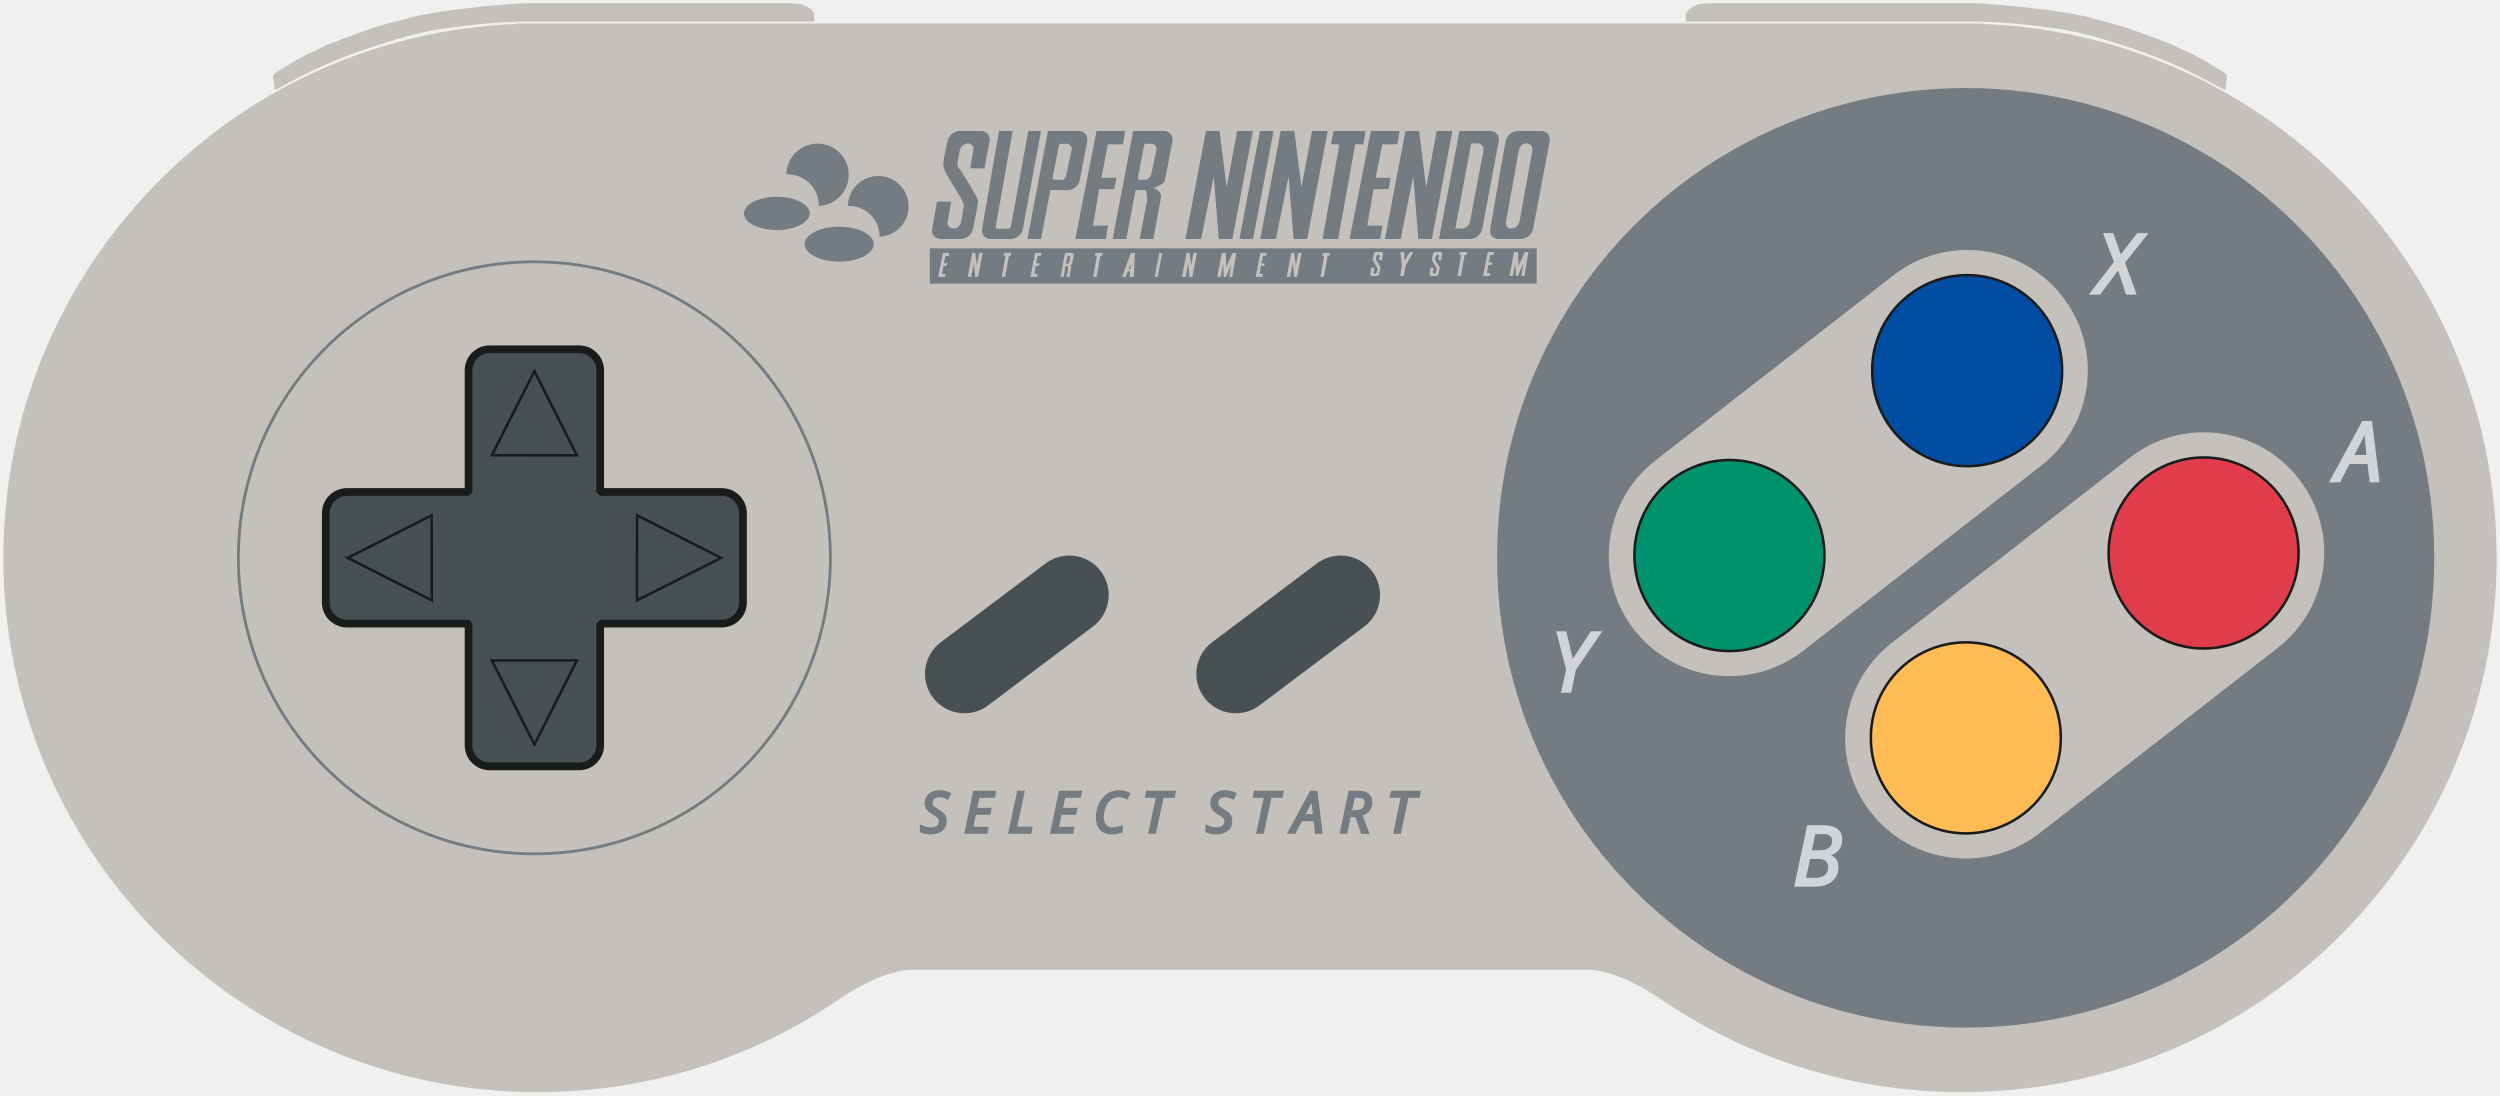
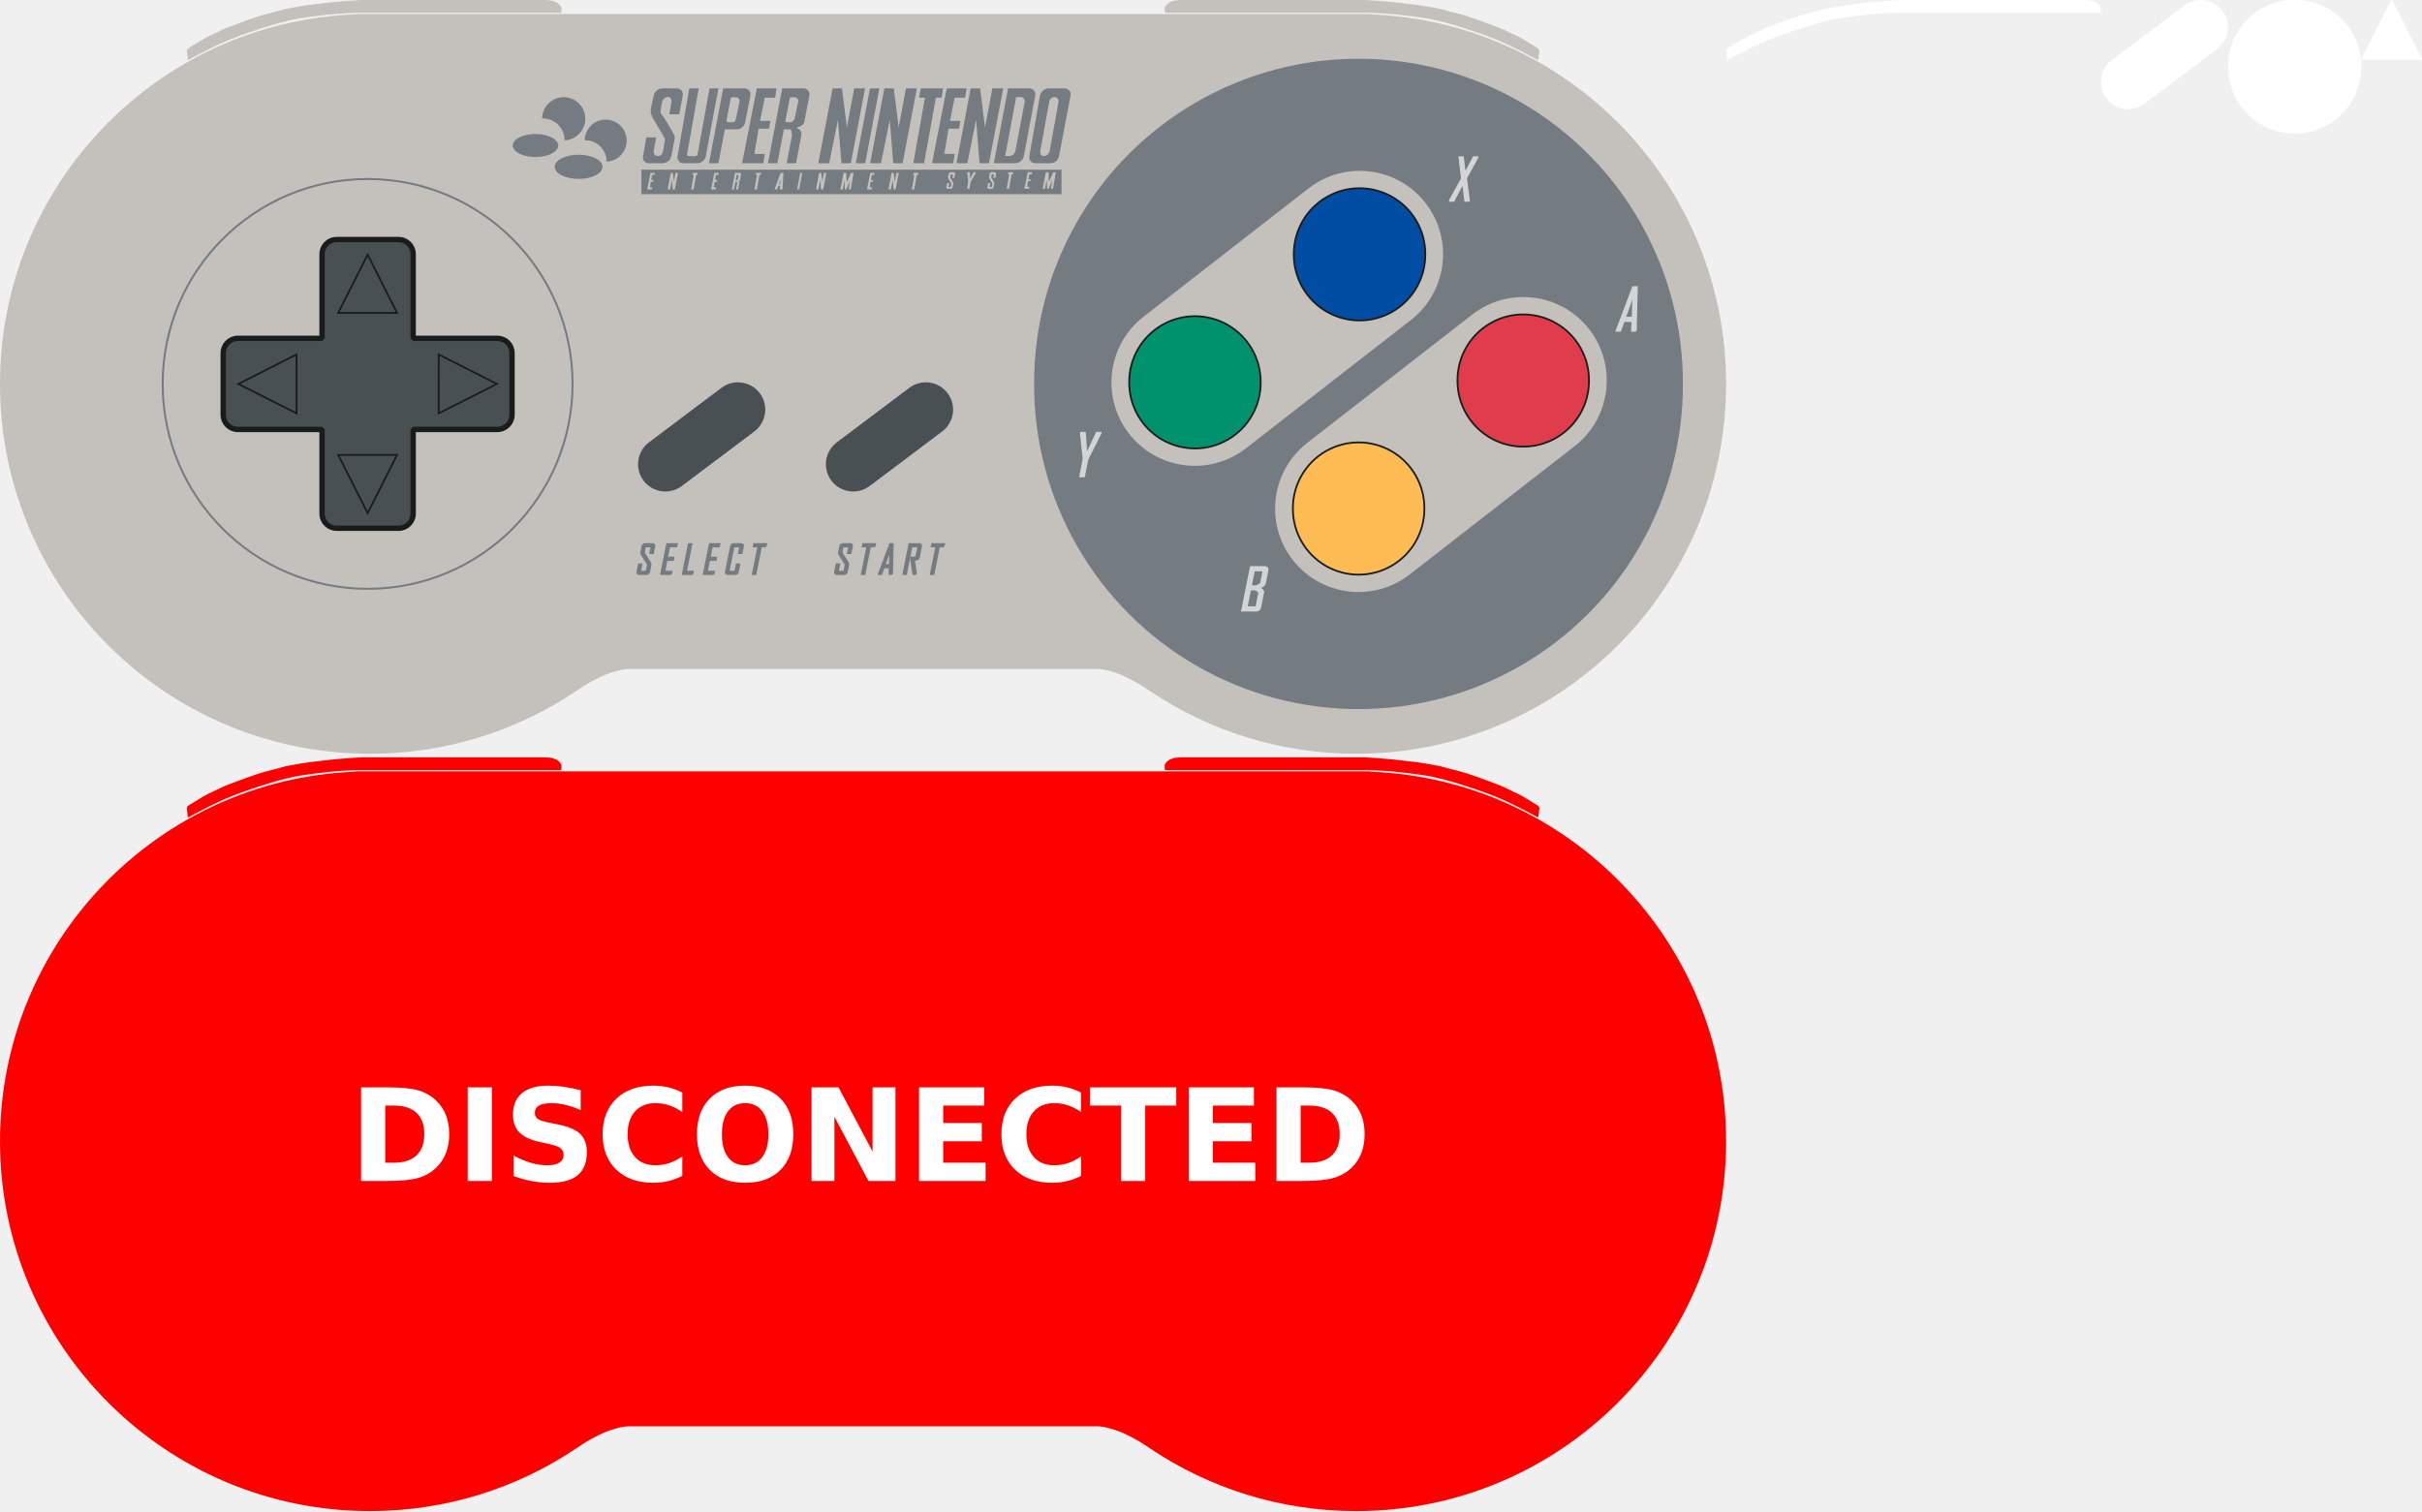
- <svg xmlns="http://www.w3.org/2000/svg" width="970" height="425" id="svg4871" version="1.1">
+ <svg xmlns="http://www.w3.org/2000/svg" width="1357.382" height="847.041" id="svg4871" version="1.1">
  <defs id="defs4873" />
-   <g id="layer1" transform="translate(0,-627.3622)">
+   <g id="layer1" transform="translate(-1.312528,-628.6019)">
    <path style="fill:#c4c1bc;fill-opacity:1;stroke:none" d="m 200.344,636.466 0,0.188 C 89.681,641.008 1.313,732.08 1.313,843.81 c 0,114.508 92.835,207.312 207.344,207.312 42.683,0 82.373,-12.889 115.344,-35 5.808,-3.895 7.644,-5.033 13.406,-7.875 5.579,-2.751 12.507,-4.656 16.406,-4.656 l 129.25,0 3.875,0 129.281,0 c 3.9,0 10.796,1.905 16.375,4.656 5.762,2.842 7.63,3.98 13.438,7.875 32.97,22.111 72.63,35 115.312,35 114.508,0 207.344,-92.804 207.344,-207.312 0,-111.73 -88.369,-202.801 -199.031,-207.156 l 0,-0.188 -8.312,0 -274.406,0 -3.875,0 -274.406,0 -8.312,0 z" id="path4944" />
    <path style="fill:#747b81;fill-opacity:1;stroke:none" id="path5603" d="m 1386.465,545.253 a 144.688,144.688 0 1 1 -289.375,0 144.688,144.688 0 1 1 289.375,0 z" transform="matrix(1.256535,0,0,1.256535,-797.6605,158.6713)" />
    <path style="fill:#c4c1bc;fill-opacity:1;stroke:none" d="m 654.109,635.774 40.32,0 33.934,0 36.731,0 c 0,0 2.673,-0.038 4.009,0 3.775,0.108 7.547,0.343 11.311,0.649 3.465,0.282 6.797,0.624 10.372,1.091 3.63,0.519 6.621,0.792 9.903,1.364 2.632,0.459 5.245,1.03 7.841,1.659 2.666,0.646 5.324,1.409 7.936,2.171 2.152,0.628 4.25,1.289 6.361,1.978 3.687,1.202 7.936,2.66 11.009,3.758 1.704,0.634 3.04,1.143 4.948,1.921 1.908,0.778 4.379,1.808 6.489,2.776 2.185,1.001 4.39,2.044 6.511,3.108 1.998,1.003 4.024,2.045 5.966,3.089 0.938,0.504 1.807,0.961 2.718,1.442 0.643,0.34 1.285,0.698 1.928,1.046 0.335,0.182 1.005,0.544 1.005,0.544 l 0.659,-5.455 c -0.266,-0.814 -1.01,-1.405 -1.661,-1.732 -1.128,-0.705 -2.155,-1.318 -3.234,-1.976 -1.444,-0.88 -2.867,-1.797 -4.334,-2.637 -1.007,-0.576 -2.028,-1.128 -3.065,-1.648 -1.23,-0.617 -2.498,-1.156 -3.741,-1.747 -1.014,-0.482 -1.97,-0.972 -3.032,-1.467 -1.063,-0.495 -0.82,-0.464 -3.345,-1.5 -2.526,-1.036 -8.437,-3.129 -11.912,-4.441 -2.672,-0.945 -4.095,-1.388 -5.903,-2.019 -3.301,-1.059 -6.151,-1.697 -10.35,-2.802 -2.541,-0.668 -3.778,-1.186 -6.642,-1.681 -2.536,-0.438 -4.498,-0.887 -6.437,-1.164 l -2.413,-0.368 c 0,0 -1.773,-0.272 -3.098,-0.445 -1.325,-0.173 -3.509,-0.442 -4.854,-0.574 -1.516,-0.145 -2.58,-0.298 -5.994,-0.708 -3.413,-0.41 -7.891,-0.706 -11.783,-1.03 -1.974,-0.166 -6.243,-0.374 -6.243,-0.374 l -12.393,0 -16.497,0 -15.426,0 -15.03,0 -15.673,0 -14.832,0 -10.564,0 -2.719,0 -3.477,0.313 -2.604,0.956 -1.747,1.335 -1.005,1.541 z" id="path5631" />
    <path style="fill:#c4c1bc;fill-opacity:1;stroke:none" d="m 315.906,635.774 -40.32,0 -33.934,0 -36.731,0 c 0,0 -2.673,-0.038 -4.009,0 -3.775,0.108 -7.547,0.343 -11.311,0.649 -3.465,0.282 -6.797,0.624 -10.372,1.091 -3.63,0.519 -6.621,0.792 -9.903,1.364 -2.632,0.459 -5.245,1.03 -7.841,1.659 -2.666,0.646 -5.324,1.409 -7.936,2.171 -2.152,0.628 -4.25,1.289 -6.361,1.978 -3.687,1.202 -7.936,2.66 -11.009,3.758 -1.704,0.634 -3.04,1.143 -4.948,1.921 -1.908,0.778 -4.379,1.808 -6.489,2.776 -2.185,1.001 -4.39,2.044 -6.511,3.108 -1.998,1.003 -4.024,2.045 -5.966,3.089 -0.938,0.504 -1.807,0.961 -2.718,1.442 -0.643,0.34 -1.285,0.698 -1.928,1.046 -0.335,0.182 -1.005,0.544 -1.005,0.544 l -0.659,-5.455 c 0.266,-0.814 1.01,-1.405 1.661,-1.732 1.128,-0.705 2.155,-1.318 3.234,-1.976 1.444,-0.88 2.867,-1.797 4.334,-2.637 1.007,-0.576 2.028,-1.128 3.065,-1.648 1.23,-0.617 2.498,-1.156 3.741,-1.747 1.014,-0.482 1.97,-0.972 3.032,-1.467 1.063,-0.495 0.82,-0.464 3.345,-1.5 2.526,-1.036 8.437,-3.129 11.912,-4.441 2.672,-0.945 4.095,-1.388 5.903,-2.019 3.301,-1.059 6.151,-1.697 10.35,-2.802 2.541,-0.668 3.778,-1.186 6.642,-1.681 2.536,-0.438 4.498,-0.887 6.437,-1.164 l 2.413,-0.368 c 0,0 1.773,-0.272 3.098,-0.445 1.325,-0.173 3.509,-0.442 4.854,-0.574 1.516,-0.145 2.58,-0.298 5.994,-0.708 3.413,-0.41 7.891,-0.706 11.783,-1.03 1.974,-0.166 6.243,-0.374 6.243,-0.374 l 12.393,0 16.497,0 15.426,0 15.03,0 15.673,0 14.832,0 10.564,0 2.719,0 3.477,0.313 2.604,0.956 1.747,1.335 1.005,1.541 z" id="path5631-7" />
    <path style="fill:none;stroke:#747b81;stroke-opacity:1" id="path5695" d="m 681.672,464.705 a 102.922,102.922 0 1 1 -205.844,0 102.922,102.922 0 1 1 205.844,0 z" transform="matrix(1.115942,0,0,1.115942,-438.5131,325.2166)" />
    <path style="fill:#485053;fill-opacity:1;stroke:#1a1c1b;stroke-width:3;stroke-linecap:butt;stroke-linejoin:bevel;stroke-miterlimit:4;stroke-opacity:1;stroke-dasharray:none" d="m 190.026,762.879 c -4.56,0 -8.219,3.659 -8.219,8.219 l 0,47.156 -47.156,0 c -4.56,0 -8.25,3.69 -8.25,8.25 l 0,34.594 c 0,4.56 3.69,8.219 8.25,8.219 l 47.156,0 0,47.156 c 0,4.56 3.659,8.25 8.219,8.25 l 34.625,0 c 4.56,0 8.219,-3.69 8.219,-8.25 l 0,-47.156 47.156,0 c 4.56,0 8.25,-3.659 8.25,-8.219 l 0,-34.594 c 0,-4.56 -3.69,-8.25 -8.25,-8.25 l -47.156,0 0,-47.156 c 0,-4.56 -3.659,-8.219 -8.219,-8.219 l -34.625,0 z" id="rect4752-7" />
    <path style="fill:#485053;fill-opacity:1;stroke:#1a1c1b;stroke-opacity:1" d="m 247.15,860.296 0.031,-32.992 32.595,16.52 z" id="path6000" />
    <path style="fill:#485053;fill-opacity:1;stroke:#1a1c1b;stroke-opacity:1" d="m 167.528,860.296 -0.031,-32.992 -32.595,16.52 z" id="path6000-8" />
    <path style="fill:#485053;fill-opacity:1;stroke:#1a1c1b;stroke-opacity:1" d="m 223.834,804.005 -32.992,-0.031 16.52,-32.595 z" id="path6000-5" />
    <path style="fill:#485053;fill-opacity:1;stroke:#1a1c1b;stroke-opacity:1" d="m 223.834,883.596 -32.992,0.031 16.52,32.595 z" id="path6000-5-9" />
    <rect style="fill:#c4c1bc;fill-opacity:1;stroke:none" id="rect6093-8" width="210.528" height="93.469" x="-34.786" y="1030.592" ry="46.734" transform="matrix(0.7892855,-0.6140265,0.6140265,0.7892855,0,0)" />
    <path style="fill:#014da3;fill-opacity:1;stroke:#1a1c1b;stroke-width:0.785;stroke-miterlimit:4;stroke-opacity:1;stroke-dasharray:none" id="path6149" d="m 1245.618,468.91 a 28.929,28.929 0 1 1 -57.857,0 28.929,28.929 0 1 1 57.857,0 z" transform="matrix(1.273723,0,0,1.273723,-786.4633,173.9122)" />
    <path style="fill:#00926d;fill-opacity:1;stroke:#1a1c1b;stroke-width:0.785;stroke-miterlimit:4;stroke-opacity:1;stroke-dasharray:none" id="path6149-3" d="m 1245.618,468.91 a 28.929,28.929 0 1 1 -57.857,0 28.929,28.929 0 1 1 57.857,0 z" transform="matrix(1.273723,0,0,1.273723,-878.7162,245.6494)" />
    <rect style="fill:#c4c1bc;fill-opacity:1;stroke:none" id="rect6093-8-7" width="210.528" height="93.469" x="-5.82" y="1142.755" ry="46.734" transform="matrix(0.7892855,-0.6140265,0.6140265,0.7892855,0,0)" />
    <path style="fill:#e03c4b;fill-opacity:1;stroke:#1a1c1b;stroke-width:0.785;stroke-miterlimit:4;stroke-opacity:1;stroke-dasharray:none" id="path6149-1" d="m 1245.618,468.91 a 28.929,28.929 0 1 1 -57.857,0 28.929,28.929 0 1 1 57.857,0 z" transform="matrix(1.273723,0,0,1.273723,-694.7299,244.655)" />
    <path style="fill:#ffbc54;fill-opacity:1;stroke:#1a1c1b;stroke-width:0.785;stroke-miterlimit:4;stroke-opacity:1;stroke-dasharray:none" id="path6149-3-8" d="m 1245.618,468.91 a 28.929,28.929 0 1 1 -57.857,0 28.929,28.929 0 1 1 57.857,0 z" transform="matrix(1.273723,0,0,1.273723,-786.9829,316.3922)" />
    <rect style="fill:#485053;fill-opacity:1;stroke:none" id="rect6211-4" width="81.507" height="30.618" x="-166.437" y="983.213" ry="15.309" transform="matrix(0.7991372,-0.6011486,0.6011486,0.7991372,0,0)" />
    <rect style="fill:#485053;fill-opacity:1;stroke:none" id="rect6211-4-4" width="81.507" height="30.618" x="-250.57" y="919.924" ry="15.309" transform="matrix(0.7991372,-0.6011486,0.6011486,0.7991372,0,0)" />
-     <text xml:space="preserve" style="font-size:22px;font-style:italic;font-variant:normal;font-weight:normal;font-stretch:normal;text-align:start;line-height:125%;letter-spacing:0px;word-spacing:0px;writing-mode:lr-tb;text-anchor:start;fill:#747b81;fill-opacity:1;stroke:#747b81;stroke-opacity:1;font-family:Agency FB;-inkscape-font-specification:Agency FB Italic" x="356.987" y="950.383" id="text3017-7">
-       <tspan id="tspan3810" x="356.987" y="950.383">S E L E C T</tspan>
-     </text>
-     <text xml:space="preserve" style="font-size:22px;font-style:italic;font-variant:normal;font-weight:normal;font-stretch:normal;text-align:start;line-height:125%;letter-spacing:0px;word-spacing:0px;writing-mode:lr-tb;text-anchor:start;fill:#747b81;fill-opacity:1;stroke:#747b81;stroke-opacity:1;font-family:Agency FB;-inkscape-font-specification:Agency FB Italic" x="467.789" y="950.383" id="text3017-7-2">
-       <tspan id="tspan3833" x="467.789" y="950.383">S T A R T</tspan>
-     </text>
+     <g style="font-size:22px;font-style:italic;font-variant:normal;font-weight:normal;font-stretch:normal;text-align:start;line-height:125%;letter-spacing:0px;word-spacing:0px;writing-mode:lr-tb;text-anchor:start;fill:#747b81;fill-opacity:1;stroke:#747b81;stroke-opacity:1;font-family:Agency FB;-inkscape-font-specification:Agency FB Italic" id="text3017-7">
+       <path d="m 365.119,949.19 c -0.072,0.351 -0.24,0.637 -0.505,0.859 -0.258,0.222 -0.562,0.333 -0.913,0.333 l -4.232,0 c -0.351,0 -0.619,-0.111 -0.806,-0.333 -0.179,-0.222 -0.233,-0.508 -0.161,-0.859 l 0.859,-4.265 1.493,0 -0.827,4.136 3.631,0 0.795,-4.007 -3.513,-5.607 c -0.251,-0.387 -0.329,-0.813 -0.236,-1.278 l 0.688,-3.405 c 0.072,-0.351 0.24,-0.637 0.505,-0.859 0.272,-0.222 0.584,-0.333 0.935,-0.333 l 4.232,0 c 0.351,10e-6 0.612,0.111 0.784,0.333 0.179,0.222 0.233,0.508 0.161,0.859 l -0.784,3.91 -1.493,0 0.752,-3.781 -3.631,0 -0.709,3.545 3.545,5.607 c 0.236,0.372 0.308,0.791 0.215,1.257 l -0.784,3.889" id="path3143" />
+       <path d="m 377.343,950.383 -5.521,0 3.362,-16.812 5.457,0 -0.269,1.321 -3.964,0 -1.246,6.273 3.609,0 -0.269,1.343 -3.609,0 -1.311,6.553 4.028,0 -0.269,1.321" id="path3145" />
+       <path d="m 389.353,950.383 -5.371,0 3.362,-16.812 1.493,0 -3.094,15.49 3.878,0 -0.269,1.321" id="path3147" />
+       <path d="m 401.234,950.383 -5.521,0 3.362,-16.812 5.457,0 -0.269,1.321 -3.964,0 -1.246,6.273 3.609,0 -0.269,1.343 -3.609,0 -1.311,6.553 4.028,0 -0.269,1.321" id="path3149" />
+       <path d="m 414.844,949.19 c -0.072,0.351 -0.243,0.637 -0.516,0.859 -0.272,0.222 -0.584,0.333 -0.935,0.333 l -4.329,0 c -0.351,0 -0.616,-0.111 -0.795,-0.333 -0.179,-0.222 -0.233,-0.508 -0.161,-0.859 l 2.89,-14.427 c 0.072,-0.351 0.24,-0.637 0.505,-0.859 0.265,-0.222 0.573,-0.333 0.924,-0.333 l 4.329,0 c 0.351,10e-6 0.619,0.111 0.806,0.333 0.186,0.222 0.243,0.508 0.172,0.859 l -0.784,3.91 -1.504,0 0.752,-3.781 -3.738,0 -2.825,14.169 3.738,0 0.827,-4.136 1.504,0 -0.859,4.265" id="path3151" />
+       <path d="m 430.421,934.893 -2.6,0 -3.094,15.49 -1.493,0 3.094,-15.49 -2.621,0 0.269,-1.321 6.714,0 -0.269,1.321" id="path3153" />
+     </g>
+     <g style="font-size:22px;font-style:italic;font-variant:normal;font-weight:normal;font-stretch:normal;text-align:start;line-height:125%;letter-spacing:0px;word-spacing:0px;writing-mode:lr-tb;text-anchor:start;fill:#747b81;fill-opacity:1;stroke:#747b81;stroke-opacity:1;font-family:Agency FB;-inkscape-font-specification:Agency FB Italic" id="text3017-7-2">
+       <path d="m 475.921,949.19 c -0.072,0.351 -0.24,0.637 -0.505,0.859 -0.258,0.222 -0.562,0.333 -0.913,0.333 l -4.232,0 c -0.351,0 -0.619,-0.111 -0.806,-0.333 -0.179,-0.222 -0.233,-0.508 -0.161,-0.859 l 0.859,-4.265 1.493,0 -0.827,4.136 3.631,0 0.795,-4.007 -3.513,-5.607 c -0.251,-0.387 -0.329,-0.813 -0.236,-1.278 l 0.688,-3.405 c 0.072,-0.351 0.24,-0.637 0.505,-0.859 0.272,-0.222 0.584,-0.333 0.935,-0.333 l 4.232,0 c 0.351,10e-6 0.612,0.111 0.784,0.333 0.179,0.222 0.233,0.508 0.161,0.859 l -0.784,3.91 -1.493,0 0.752,-3.781 -3.631,0 -0.709,3.545 3.545,5.607 c 0.236,0.372 0.308,0.791 0.215,1.257 l -0.784,3.889" id="path3132" />
+       <path d="m 491.508,934.893 -2.6,0 -3.094,15.49 -1.493,0 3.094,-15.49 -2.621,0 0.269,-1.321 6.714,0 -0.269,1.321" id="path3134" />
+       <path d="m 501.261,950.383 -1.482,0 0.161,-3.738 -3.341,0 -1.343,3.738 -1.439,0 0.011,-0.043 6.359,-16.812 1.472,0 -0.397,16.854 m -1.257,-5.06 0.354,-9.109 -3.309,9.109 2.954,0" id="path3136" />
+       <path d="m 514.743,950.383 -1.568,0 -1.321,-9.002 0.258,-0.301 2.664,0 1.235,-6.188 -3.835,0 -3.094,15.49 -1.493,0 3.362,-16.812 5.629,0 c 0.351,10e-6 0.616,0.111 0.795,0.333 0.179,0.222 0.233,0.508 0.161,0.859 l -1.278,6.381 c -0.165,0.809 -0.791,1.214 -1.88,1.214 -0.107,10e-6 -0.265,-0.004 -0.473,-0.011 -0.201,-0.014 -0.347,-0.021 -0.44,-0.021 0.43,2.678 0.856,5.364 1.278,8.057" id="path3138" />
+       <path d="m 530.179,934.893 -2.6,0 -3.094,15.49 -1.493,0 3.094,-15.49 -2.621,0 0.269,-1.321 6.714,0 -0.269,1.321" id="path3140" />
+     </g>
    <g transform="matrix(0.04254447,0,0,-0.04254447,277.6687,762.31)" id="g4412" style="fill:#747b81;fill-opacity:1">
      <path id="path3868" style="fill:#747b81;fill-opacity:1;fill-rule:nonzero;stroke:none" d="m 258.672,1225.59 c 0,83.71 133.996,151.62 299.32,151.62 165.586,0 299.574,-67.91 299.574,-151.62 0,-83.98 -133.988,-151.64 -299.574,-151.64 -165.324,0 -299.32,67.66 -299.32,151.64" />
      <path id="path3870" style="fill:#747b81;fill-opacity:1;fill-rule:nonzero;stroke:none" d="m 812.027,944.961 c 0,87.929 140.84,159.269 314.593,159.269 173.73,0 314.84,-71.34 314.84,-159.269 0,-87.922 -141.11,-159.27 -314.84,-159.27 -173.753,0 -314.593,71.348 -314.593,159.27" />
      <path id="path3872" style="fill:#747b81;fill-opacity:1;fill-rule:nonzero;stroke:none" d="m 941.016,1294.03 c 151.644,5.79 272.994,130.83 272.994,284.06 0,156.89 -127.41,284.3 -284.303,284.3 -155.859,0 -282.473,-125.3 -284.32,-280.89 3.691,0.26 7.379,0.26 11.324,0.26 156.898,0 284.305,-127.14 284.305,-284.3 l 0,-3.43" />
      <path id="path3874" style="fill:#747b81;fill-opacity:1;fill-rule:nonzero;stroke:none" d="m 1494.11,1013.14 c 147.68,5.8 265.62,127.42 265.62,276.68 0,152.95 -123.73,276.94 -276.68,276.94 -151.63,0 -274.84,-122.16 -276.67,-273.52 3.68,0.27 7.36,0.27 11.05,0.27 152.69,0 276.68,-123.99 276.68,-276.95 l 0,-3.42" />
      <path id="path3876" style="fill:#747b81;fill-opacity:1;fill-rule:nonzero;stroke:none" d="m 5781.65,992.352 279.58,0 19.49,122.138 -137.68,0 56.59,332.75 137.68,0 19.47,103.19 -137.68,0 60.29,305.38 137.68,0 19.48,122.14 -260.61,0 -194.29,-985.598" />
      <path id="path3878" style="fill:#747b81;fill-opacity:1;fill-rule:nonzero;stroke:none" d="m 3279.74,992.352 279.56,0 19.48,122.138 -137.67,0 56.6,332.75 137.67,0 19.49,103.19 -137.69,0 60.29,305.38 137.67,0 19.48,122.14 -260.61,0 -194.27,-985.598" />
      <path id="path3880" style="fill:#747b81;fill-opacity:1;fill-rule:nonzero;stroke:none" d="m 5535.25,992.352 142.15,0 155.59,863.458 74.76,0 19.22,122.14 -292.2,0 -23.43,-122.14 77.39,0 -153.48,-863.458" />
      <path id="path3882" style="fill:#747b81;fill-opacity:1;fill-rule:nonzero;stroke:none" d="m 6576.14,1977.95 -96.35,-514.65 -64.49,514.65 -124.26,0 -187.16,-985.598 143.21,0 115.29,571.518 45.55,-571.518 124.26,0 187.17,985.598 -143.22,0" />
      <path id="path3884" style="fill:#747b81;fill-opacity:1;fill-rule:nonzero;stroke:none" d="m 4756.56,1977.95 -96.35,-514.65 -64.49,514.65 -124.26,0 -187.17,-985.598 143.21,0 115.31,571.518 45.54,-571.518 124.25,0 187.17,985.598 -143.21,0" />
      <path id="path3886" style="fill:#747b81;fill-opacity:1;fill-rule:nonzero;stroke:none" d="m 5438.9,1977.95 -96.34,-514.65 -64.49,514.65 -124.26,0 -187.18,-985.598 143.21,0 115.31,571.518 45.54,-571.518 124.25,0 187.18,985.598 -143.22,0" />
      <path id="path3888" style="fill:#747b81;fill-opacity:1;fill-rule:nonzero;stroke:none" d="m 5088.53,1977.95 -124.26,0 -187.17,-985.598 124.25,0 187.18,985.598" />
      <path id="path3890" style="fill:#747b81;fill-opacity:1;fill-rule:nonzero;stroke:none" d="m 7324.57,1797.89 c 6.31,36.59 31.58,66.33 68.18,66.33 36.6,0 61.33,-29.74 55.01,-66.33 l -116.08,-644.44 c -6.33,-36.58 -41.07,-66.34 -77.66,-66.34 -36.6,0 -51.86,29.76 -45.54,66.34 l 116.09,644.44 z m -121.37,81.88 -139.24,-795.81 c -8.97,-50.81 25.52,-91.608 76.59,-91.608 l 204.29,0 c 51.33,0 100.56,40.798 110.03,91.608 l 150.84,795.81 c 10.28,54.23 -24.48,98.18 -77.64,98.18 l -211.41,0 c -53.17,0 -103.97,-43.95 -113.46,-98.18" />
      <path id="path3892" style="fill:#747b81;fill-opacity:1;fill-rule:nonzero;stroke:none" d="m 2555,1108.7 154.01,869.25 -124.52,0 -154.79,-893.99 c -8.96,-50.81 25.53,-91.608 76.6,-91.608 l 185.33,0 c 51.33,0 100.57,40.798 110.04,91.608 l 165.84,893.99 -116.35,0 -157.95,-869.25 c -2.37,-12.64 -14.74,-22.9 -27.38,-22.9 l -91.61,0 c -12.9,0 -21.33,10.26 -19.22,22.9" />
      <path id="path3894" style="fill:#747b81;fill-opacity:1;fill-rule:nonzero;stroke:none" d="m 6745.15,1087.11 145.32,777.11 56.85,0 c 36.61,0 61.35,-29.74 55.02,-66.33 l -122.65,-644.44 c -6.33,-36.58 -41.09,-66.34 -77.68,-66.34 l -56.86,0 z m 38.71,890.84 -187.17,-985.598 283.78,0 c 51.34,0 100.56,40.798 110.04,91.608 l 150.84,795.81 c 10.25,54.23 -24.48,98.18 -77.66,98.18 l -279.83,0" />
      <path id="path3896" style="fill:#747b81;fill-opacity:1;fill-rule:nonzero;stroke:none" d="m 3093.35,1532.01 c -11.05,0 -18.69,7.37 -19.48,17.64 0,1.59 0,3.42 0.27,5.26 l 57.37,298 c 5.28,4.48 11.86,7.37 18.44,7.37 l 60.54,0 c 13.17,0 40.81,-29.74 38.44,-43.17 l -51.6,-243.24 c -2.36,-12.64 -18.69,-41.86 -31.32,-41.86 l -72.66,0 z m 61.86,445.94 -124.25,0 -187.17,-985.598 124.25,0 84.77,446.198 157.95,0 c 51.33,0 100.56,41.07 110.03,91.61 l 67.67,349.61 c 10.25,54.23 -24.49,98.18 -77.67,98.18 l -155.58,0 z m -81.34,-428.3 0.27,5.26 c -0.27,-1.84 -0.27,-3.67 -0.27,-5.26" />
      <path id="path3898" style="fill:#747b81;fill-opacity:1;fill-rule:nonzero;stroke:none" d="m 3908.63,1852.91 c 5.27,4.48 11.85,7.37 18.44,7.37 l 56.59,0 c 13.17,0 40.79,-29.74 38.18,-43.17 l -51.34,-243.24 c -2.37,-12.64 -33.69,-41.86 -46.33,-41.86 l -53.7,0 c -11.07,0 -18.69,7.37 -19.49,17.64 0,1.59 0,3.42 0.27,5.26 l 57.38,298 z m 87.67,-397.25 -7.9,0 c 35.54,13.96 102.4,36.87 109.51,74.5 l 67.66,349.61 c 10.26,54.23 -24.49,98.18 -77.67,98.18 l -279.82,0 -187.18,-985.598 124.26,0 84.77,446.198 88.19,0 c 11.58,-10.79 12.63,-30.8 14.2,-40.8 2.38,-14.48 4.75,-32.9 2.91,-47.39 -1.58,-14.47 -67.93,-358.008 -67.93,-358.008 l 124.25,0 c 0,0 70.31,374.078 70.31,380.128 0.25,6.06 0.25,25.53 -6.59,36.07 -4.49,6.84 -12.63,22.9 -21.6,28.7 -17.36,11.05 -37.37,18.41 -37.37,18.41 z m -145.32,93.99 0.27,5.26 c -0.27,-1.84 -0.27,-3.67 -0.27,-5.26" />
      <path id="path3900" style="fill:#747b81;fill-opacity:1;fill-rule:nonzero;stroke:none" d="m 3824.13,865.461 -11.58,-219.02 -36.85,0 4.72,50.539 -21.84,0 -19.21,-50.539 -32.65,0 80.56,219.02 36.85,0 z m 2717.27,-13.43 c 2.12,12.117 13.16,21.86 25.01,21.86 l 42.64,0 c 11.58,0 19.22,-9.743 17.11,-21.86 l -10.26,-53.961 -26.59,0 6.05,35.809 c 1.33,8.152 -3.95,14.73 -12.11,14.73 -8.15,0 -15.8,-6.578 -17.11,-14.73 l -4.47,-26.07 c -1.04,-1.579 1.05,-8.95 2.63,-9.739 3.42,-2.101 37.64,-58.968 37.64,-63.191 1.06,-2.109 1.33,-3.418 1.33,-4.199 -1.33,-7.11 -10.55,-55.551 -10.55,-55.551 -2.09,-11.059 -12.89,-20.277 -24.2,-20.277 l -41.08,0 c -11.31,0 -18.94,9.218 -16.83,20.277 l 9.47,55.551 28.69,0 -7.11,-40.02 c -1.31,-8.148 4.22,-14.73 12.11,-14.73 8.16,0 15.8,6.582 17.37,14.73 l 5.54,32.391 c -5.28,13.41 -39.49,61.84 -41.6,73.437 -1.58,1.313 -2.37,8.422 -2.11,13.703 0.26,5.789 8.43,41.84 8.43,41.84 z m -540.19,0 c 2.11,12.117 13.17,21.86 25,21.86 l 42.65,0 c 11.58,0 19.49,-9.743 17.12,-21.86 l -10.27,-53.961 -26.59,0 6.06,35.809 c 1.32,8.152 -3.95,14.73 -12.11,14.73 -8.17,0 -15.8,-6.578 -17.11,-14.73 l -4.48,-26.07 c -0.8,-1.579 1.31,-8.95 2.64,-9.739 3.67,-2.101 37.9,-58.968 37.9,-63.191 0.79,-2.109 1.32,-3.418 1.07,-4.199 -1.07,-7.11 -10.55,-55.551 -10.55,-55.551 -2.1,-11.059 -12.89,-20.277 -24.22,-20.277 l -41.07,0 c -11.31,0 -18.94,9.218 -16.84,20.277 l 9.74,55.551 28.7,0 -7.39,-40.02 c -1.3,-8.148 4.22,-14.73 12.39,-14.73 7.89,0 15.8,6.582 17.11,14.73 l 5.52,32.391 c -5.27,13.41 -39.49,61.84 -41.59,73.437 -1.58,1.313 -2.37,8.422 -2.11,13.703 0.28,5.789 8.43,41.84 8.43,41.84 z m 997.44,-197.179 42.92,219.039 57.66,0 -4.47,-27.121 -30.29,0 -13.42,-67.918 30.54,0 -4.22,-22.903 -30.54,0 -12.63,-73.969 30.54,0 -4.22,-27.128 -61.87,0 z m -233.48,0 33.95,191.918 -17.12,0 5.02,27.121 64.75,0 -4.21,-27.121 -16.58,0 -34.5,-191.918 -31.31,0 z m 612.84,217.988 34.74,0.519 -37.11,-218.507 -27.38,0 17.64,115.839 -48.71,-115.839 -18.95,0 -6.05,118.738 -21.33,-118.738 -31.59,0 41.34,219.039 36.05,0 5.8,-126.903 55.55,125.852 z m -1119.6,-118.738 -14.22,119.789 35.27,0 4.21,-83.2 45.28,83.2 34.23,0 -71.08,-126.621 -17.64,-92.418 -31.59,0 15.54,99.25 z M 3228.4,747.27 c 0,0 11.85,-1.86 12.89,-4.219 1.32,-2.371 1.58,-8.692 1.58,-10 0,-1.321 -15.53,-86.61 -15.53,-86.61 l -27.63,0 c 0,0 14.73,76.329 15.26,79.5 0.26,3.418 -0.26,7.368 -0.79,10.52 -0.25,2.367 -0.53,6.848 -3.16,9.219 l -19.48,0 -18.68,-99.239 -27.38,0 41.32,219.02 61.87,0 c 11.58,0 19.47,-9.731 17.11,-21.859 l -15,-77.653 c -1.58,-8.418 -16.33,-15.519 -24.22,-18.679 l 1.84,0 z m -357.5,-100.829 42.91,219.02 57.65,0 -4.2,-27.109 -30.55,0 -13.41,-67.922 30.52,0 -4.2,-22.91 -30.54,0 -12.63,-73.969 30.54,0 -4.22,-27.11 -61.87,0 z m 1842.75,217.957 35.01,0.532 -37.12,-218.489 -27.38,0 17.65,115.829 -48.7,-115.829 -19.21,0 -5.79,118.719 -21.34,-118.719 -31.58,0 41.32,219.02 35.8,0 6.05,-126.891 55.29,125.828 z m -640.49,1.063 -41.6,-219.02 -27.37,0 41.34,219.02 27.63,0 z m 1239.13,0 31.58,0 -41.33,-219.02 -27.38,0 -10.27,127.149 -25.52,-127.149 -31.6,0 41.6,219.02 27.37,0 14.23,-114.25 21.32,114.25 z m -954.28,0 31.58,0 -41.32,-219.02 -27.65,0 -10,127.149 -25.54,-127.149 -31.59,0 41.32,219.02 27.66,0 14.22,-114.25 21.32,114.25 z m 1157.5,-219.02 33.96,191.911 -17.11,0 5.26,27.109 64.5,0 -4.22,-27.109 -16.58,0 -34.22,-191.911 -31.59,0 z m -3112.14,219.02 31.86,0 -41.6,-219.02 -27.38,0 -10,127.149 -25.54,-127.149 -31.58,0 41.32,219.02 27.38,0 14.48,-114.25 21.06,114.25 z m 2521.68,-219.02 42.91,219.02 57.65,0 -4.21,-27.109 -30.54,0 -13.43,-67.922 30.55,0 -4.23,-22.91 -30.54,0 -12.63,-73.969 30.53,0 -4.21,-27.11 -61.85,0 z m -2895.24,0 42.92,219.02 57.66,0 -4.22,-27.109 -30.54,0 -13.17,-67.922 30.29,0 -4.22,-22.91 -30.54,0 -12.36,-73.969 30.27,0 -4.22,-27.11 -61.87,0 z m 1412.88,0 33.96,191.911 -17.12,0 5.26,27.109 64.51,0 -4.22,-27.109 -16.58,0 -34.23,-191.911 -31.58,0 z m -833.73,0 33.97,191.911 -17.11,0 5.26,27.109 64.5,0 -4.21,-27.109 -16.59,0 -34.22,-191.911 -31.6,0 z m -656.02,260.61 0,-322.211 5534.58,0 0,322.211 -5534.58,0 z m 1813.54,-189 15.8,0 5.25,55.539 -21.05,-55.539 z m -565.99,48.418 11.85,0 c 2.89,0 9.74,6.332 10.26,9.222 l 11.33,53.969 c 0.52,3.16 -5.53,9.731 -8.42,9.731 l -12.38,0 c -1.58,0 -3.16,-0.789 -4.22,-1.84 l -12.63,-66.082 c 0,-0.52 0,-0.778 0,-1.289 0,-2.11 1.85,-3.711 4.21,-3.711" />
      <path id="path3902" style="fill:#747b81;fill-opacity:1;fill-rule:nonzero;stroke:none" d="m 2114.06,1879.77 c 0,0 -36.85,-162.43 -37.91,-188.49 -1.05,-23.69 2.37,-55.82 9.75,-61.87 9.47,-52.12 182.95,-293.25 177.95,-330.11 -4.73,-36.86 -24.74,-145.85 -24.74,-145.85 -6.32,-36.58 -31.6,-66.34 -68.18,-66.34 -36.6,0 -61.35,29.76 -55.04,66.34 l 32.39,180.08 -129.77,0 -43.71,-249.57 c -8.95,-50.81 25.54,-91.608 76.61,-91.608 l 185.33,0 c 51.33,0 100.55,40.798 110.03,91.608 0,0 47.65,232.98 47.39,249.57 -0.27,16.58 -5.27,18.41 -5.27,18.41 l 0,0.53 c 0,18.96 -154.79,274.83 -170.58,284.32 -6.84,3.94 -12.11,28.69 -12.37,43.96 -0.27,15.27 20,117.14 20,117.14 6.32,36.59 41.07,66.33 77.66,66.33 36.59,0 51.85,-29.74 45.55,-66.33 l -27.91,-161.1 130.3,0 46.07,242.98 c 10.27,54.23 -24.48,98.18 -77.65,98.18 l -192.44,0 c -53.18,0 -103.98,-43.95 -113.46,-98.18" />
    </g>
-     <g id="g4672" transform="translate(-435.3944,121.7138)" style="fill:#d3d4d6;fill-opacity:1;stroke:#d3d4d6;stroke-opacity:1">
-       <text id="text3017-7-6-55" y="773.924" x="1036.909" style="font-size:32px;font-style:italic;font-variant:normal;font-weight:normal;font-stretch:normal;text-align:start;line-height:125%;letter-spacing:0px;word-spacing:0px;writing-mode:lr-tb;text-anchor:start;fill:#d3d4d6;fill-opacity:1;stroke:#d3d4d6;stroke-opacity:1;font-family:Agency FB;-inkscape-font-specification:Agency FB Italic" xml:space="preserve">
-         <tspan y="773.924" x="1036.909" id="tspan3810-4-5">Y</tspan>
-       </text>
-       <text id="text3017-7-6-5-3" y="619.448" x="1248.514" style="font-size:32px;font-style:italic;font-variant:normal;font-weight:normal;font-stretch:normal;text-align:start;line-height:125%;letter-spacing:0px;word-spacing:0px;writing-mode:lr-tb;text-anchor:start;fill:#d3d4d6;fill-opacity:1;stroke:#d3d4d6;stroke-opacity:1;font-family:Agency FB;-inkscape-font-specification:Agency FB Italic" xml:space="preserve">
-         <tspan y="619.448" x="1248.514" id="tspan3810-4-0-4">X</tspan>
-       </text>
-       <text id="text3017-7-6-2-3" y="849.178" x="1130.857" style="font-size:32px;font-style:italic;font-variant:normal;font-weight:normal;font-stretch:normal;text-align:start;line-height:125%;letter-spacing:0px;word-spacing:0px;writing-mode:lr-tb;text-anchor:start;fill:#d3d4d6;fill-opacity:1;stroke:#d3d4d6;stroke-opacity:1;font-family:Agency FB;-inkscape-font-specification:Agency FB Italic" xml:space="preserve">
-         <tspan y="849.178" x="1130.857" id="tspan3810-4-2-5">B</tspan>
-       </text>
-       <text id="text3017-7-6-4-9" y="692.312" x="1341.684" style="font-size:32px;font-style:italic;font-variant:normal;font-weight:normal;font-stretch:normal;text-align:start;line-height:125%;letter-spacing:0px;word-spacing:0px;writing-mode:lr-tb;text-anchor:start;fill:#d3d4d6;fill-opacity:1;stroke:#d3d4d6;stroke-opacity:1;font-family:Agency FB;-inkscape-font-specification:Agency FB Italic" xml:space="preserve">
-         <tspan y="692.312" x="1341.684" id="tspan3810-4-8-6">A</tspan>
-       </text>
+     <g style="font-size:32px;font-style:italic;font-variant:normal;font-weight:normal;font-stretch:normal;text-align:start;line-height:125%;letter-spacing:0px;word-spacing:0px;writing-mode:lr-tb;text-anchor:start;fill:#d3d4d6;fill-opacity:1;stroke:#d3d4d6;stroke-opacity:1;font-family:Agency FB;-inkscape-font-specification:Agency FB Italic" id="text3017-7-6-55">
+       <path d="m 618.155,871.326 -4.938,9.891 c -0.573,0.99 -1.401,2.641 -2.484,4.953 l -1.891,9.469 -2.172,0 1.891,-9.469 c 0.01,-0.792 -0.047,-1.625 -0.172,-2.5 -0.198,-1.5 -0.302,-2.318 -0.312,-2.453 l -1,-9.891 c -10e-6,-0.01 0.01,-0.057 0.031,-0.141 l 2.203,0 0.906,12.234 5.781,-12.234 2.188,0 c -0.01,0.073 -0.021,0.12 -0.031,0.141" id="path3156" />
    </g>
+     <g style="font-size:32px;font-style:italic;font-variant:normal;font-weight:normal;font-stretch:normal;text-align:start;line-height:125%;letter-spacing:0px;word-spacing:0px;writing-mode:lr-tb;text-anchor:start;fill:#d3d4d6;fill-opacity:1;stroke:#d3d4d6;stroke-opacity:1;font-family:Agency FB;-inkscape-font-specification:Agency FB Italic" id="text3017-7-6-5-3">
+       <path d="m 824.729,741.162 -2.234,0 -1.25,-10.047 -5.281,10.047 -2.172,0 c 0.01,-0.073 0.021,-0.115 0.031,-0.125 l 6.828,-12.391 c -1.167,-7.917 -1.74,-11.896 -1.719,-11.938 l 2.281,0 1.078,9.281 4.906,-9.281 2.172,0 c -0.01,0.073 -0.021,0.12 -0.031,0.141 l -6.391,11.672 c 1.219,8.385 1.812,12.599 1.781,12.641" id="path3123" />
+     </g>
+     <g style="font-size:32px;font-style:italic;font-variant:normal;font-weight:normal;font-stretch:normal;text-align:start;line-height:125%;letter-spacing:0px;word-spacing:0px;writing-mode:lr-tb;text-anchor:start;fill:#d3d4d6;fill-opacity:1;stroke:#d3d4d6;stroke-opacity:1;font-family:Agency FB;-inkscape-font-specification:Agency FB Italic" id="text3017-7-6-2-3">
+       <path d="m 707.557,969.158 c -0.104,0.51 -0.349,0.927 -0.734,1.25 -0.385,0.323 -0.833,0.484 -1.344,0.484 l -8.062,0 4.891,-24.453 8,0 c 0.51,2e-5 0.896,0.161 1.156,0.484 0.26,0.323 0.339,0.74 0.234,1.25 l -1.453,7.266 c -0.135,0.646 -0.536,1.188 -1.203,1.625 -0.646,0.344 -1.286,0.688 -1.922,1.031 l 1.609,1.188 c 0.469,0.333 0.635,0.854 0.5,1.562 l -1.672,8.312 m 0.438,-13.438 1.469,-7.359 -5.375,0 -1.766,8.828 3.203,0 2.469,-1.469 m -2.578,13.25 1.688,-8.453 -1.922,-1.438 -3.234,0 -1.969,9.891 5.438,0" id="path3129" />
+     </g>
+     <g style="font-size:32px;font-style:italic;font-variant:normal;font-weight:normal;font-stretch:normal;text-align:start;line-height:125%;letter-spacing:0px;word-spacing:0px;writing-mode:lr-tb;text-anchor:start;fill:#d3d4d6;fill-opacity:1;stroke:#d3d4d6;stroke-opacity:1;font-family:Agency FB;-inkscape-font-specification:Agency FB Italic" id="text3017-7-6-4-9">
+       <path d="m 918.102,814.026 -2.156,0 0.234,-5.438 -4.859,0 -1.953,5.438 -2.094,0 0.016,-0.062 9.25,-24.453 2.141,0 -0.578,24.516 m -1.828,-7.359 0.516,-13.25 -4.812,13.25 4.297,0" id="path3126" />
+     </g>
+     <g id="g3182" transform="translate(-64.51415,-47.7499)" style="fill:#ff0000">
+       <path id="path4944-2" d="m 264.858,1108.736 0,0.188 c -110.662,4.355 -199.031,95.426 -199.031,207.156 0,114.508 92.835,207.312 207.344,207.312 42.683,0 82.373,-12.889 115.344,-35 5.808,-3.895 7.644,-5.033 13.406,-7.875 5.579,-2.751 12.507,-4.656 16.406,-4.656 l 129.25,0 3.875,0 129.281,0 c 3.9,0 10.796,1.905 16.375,4.656 5.762,2.842 7.63,3.98 13.438,7.875 32.97,22.111 72.63,35 115.312,35 114.508,0 207.344,-92.804 207.344,-207.312 0,-111.73 -88.369,-202.802 -199.031,-207.156 l 0,-0.188 -8.312,0 -274.406,0 -3.875,0 -274.406,0 -8.312,0 z" style="fill:#ff0000;fill-opacity:1;stroke:none" />
+       <path id="path5631-77" d="m 718.623,1108.044 40.32,0 33.934,0 36.731,0 c 0,0 2.673,-0.038 4.009,0 3.775,0.108 7.547,0.343 11.311,0.649 3.465,0.282 6.797,0.624 10.372,1.091 3.63,0.519 6.621,0.792 9.903,1.365 2.632,0.459 5.245,1.03 7.841,1.659 2.666,0.646 5.324,1.409 7.936,2.171 2.152,0.628 4.25,1.289 6.361,1.978 3.687,1.202 7.936,2.66 11.009,3.757 1.704,0.634 3.04,1.143 4.948,1.921 1.908,0.778 4.379,1.808 6.489,2.776 2.185,1.001 4.39,2.044 6.511,3.108 1.998,1.002 4.024,2.045 5.966,3.089 0.938,0.504 1.807,0.961 2.718,1.442 0.643,0.34 1.285,0.698 1.928,1.046 0.335,0.181 1.005,0.544 1.005,0.544 l 0.659,-5.455 c -0.266,-0.814 -1.01,-1.405 -1.661,-1.732 -1.128,-0.705 -2.155,-1.318 -3.234,-1.976 -1.444,-0.88 -2.867,-1.797 -4.334,-2.637 -1.007,-0.576 -2.028,-1.128 -3.065,-1.648 -1.23,-0.617 -2.498,-1.156 -3.741,-1.747 -1.014,-0.482 -1.97,-0.972 -3.032,-1.467 -1.063,-0.495 -0.82,-0.464 -3.345,-1.5 -2.526,-1.036 -8.437,-3.128 -11.912,-4.441 -2.672,-0.945 -4.095,-1.388 -5.903,-2.019 -3.301,-1.059 -6.151,-1.698 -10.35,-2.802 -2.541,-0.668 -3.778,-1.186 -6.642,-1.681 -2.536,-0.438 -4.498,-0.887 -6.437,-1.164 l -2.413,-0.368 c 0,0 -1.773,-0.272 -3.098,-0.445 -1.325,-0.173 -3.509,-0.442 -4.854,-0.574 -1.516,-0.145 -2.58,-0.298 -5.994,-0.708 -3.413,-0.41 -7.891,-0.706 -11.783,-1.03 -1.974,-0.166 -6.243,-0.374 -6.243,-0.374 l -12.393,0 -16.497,0 -15.426,0 -15.03,0 -15.673,0 -14.832,0 -10.564,0 -2.719,0 -3.477,0.313 -2.604,0.956 -1.747,1.335 -1.005,1.541 z" style="fill:#ff0000;fill-opacity:1;stroke:none" />
+       <path id="path5631-7-3" d="m 380.42,1108.044 -40.32,0 -33.934,0 -36.731,0 c 0,0 -2.673,-0.038 -4.009,0 -3.775,0.108 -7.547,0.343 -11.311,0.649 -3.465,0.282 -6.797,0.624 -10.372,1.091 -3.63,0.519 -6.621,0.792 -9.903,1.365 -2.632,0.459 -5.245,1.03 -7.841,1.659 -2.666,0.646 -5.324,1.409 -7.936,2.171 -2.152,0.628 -4.25,1.289 -6.361,1.978 -3.687,1.202 -7.936,2.66 -11.009,3.757 -1.704,0.634 -3.04,1.143 -4.948,1.921 -1.908,0.778 -4.379,1.808 -6.489,2.776 -2.185,1.001 -4.39,2.044 -6.511,3.108 -1.998,1.002 -4.024,2.045 -5.966,3.089 -0.938,0.504 -1.807,0.961 -2.718,1.442 -0.643,0.34 -1.285,0.698 -1.928,1.046 -0.335,0.181 -1.005,0.544 -1.005,0.544 l -0.659,-5.455 c 0.266,-0.814 1.01,-1.405 1.661,-1.732 1.128,-0.705 2.155,-1.318 3.234,-1.976 1.444,-0.88 2.867,-1.797 4.334,-2.637 1.007,-0.576 2.028,-1.128 3.065,-1.648 1.23,-0.617 2.498,-1.156 3.741,-1.747 1.014,-0.482 1.97,-0.972 3.032,-1.467 1.063,-0.495 0.82,-0.464 3.345,-1.5 2.526,-1.036 8.437,-3.128 11.912,-4.441 2.672,-0.945 4.095,-1.388 5.903,-2.019 3.301,-1.059 6.151,-1.698 10.35,-2.802 2.541,-0.668 3.778,-1.186 6.642,-1.681 2.536,-0.438 4.498,-0.887 6.437,-1.164 l 2.413,-0.368 c 0,0 1.773,-0.272 3.098,-0.445 1.325,-0.173 3.509,-0.442 4.854,-0.574 1.516,-0.145 2.58,-0.298 5.994,-0.708 3.413,-0.41 7.891,-0.706 11.783,-1.03 1.974,-0.166 6.243,-0.374 6.243,-0.374 l 12.393,0 16.497,0 15.426,0 15.03,0 15.673,0 14.832,0 10.564,0 2.719,0 3.477,0.313 2.604,0.956 1.747,1.335 1.005,1.541 z" style="fill:#ff0000;fill-opacity:1;stroke:none" />
+     </g>
+     <text xml:space="preserve" style="font-size:72px;font-style:normal;font-variant:normal;font-weight:bold;font-stretch:normal;text-align:start;line-height:125%;letter-spacing:0px;word-spacing:0px;writing-mode:lr-tb;text-anchor:start;fill:#ffffff;fill-opacity:1;stroke:none;font-family:DejaVu Sans;-inkscape-font-specification:DejaVu Sans Bold" x="197.053" y="1290.592" id="text3187">
+       <tspan id="tspan3189" x="197.053" y="1290.592">DISCONECTED</tspan>
+     </text>
+     <path style="fill:#ffffff;fill-opacity:1;stroke:none" d="m 1178.642,635.774 -40.32,0 -33.934,0 -36.731,0 c 0,0 -2.673,-0.038 -4.009,0 -3.775,0.108 -7.547,0.343 -11.311,0.649 -3.465,0.282 -6.797,0.624 -10.372,1.091 -3.63,0.519 -6.621,0.792 -9.903,1.364 -2.632,0.459 -5.245,1.03 -7.841,1.659 -2.666,0.646 -5.324,1.409 -7.936,2.171 -2.152,0.628 -4.25,1.289 -6.361,1.978 -3.687,1.202 -7.936,2.66 -11.009,3.758 -1.704,0.634 -3.04,1.143 -4.948,1.921 -1.908,0.778 -4.379,1.808 -6.489,2.776 -2.185,1.001 -4.39,2.044 -6.511,3.108 -1.998,1.003 -4.024,2.045 -5.966,3.089 -0.938,0.504 -1.807,0.961 -2.718,1.442 -0.643,0.34 -1.285,0.698 -1.928,1.046 -0.335,0.182 -1.005,0.544 -1.005,0.544 l -0.659,-5.455 c 0.266,-0.814 1.01,-1.405 1.661,-1.732 1.128,-0.705 2.155,-1.318 3.234,-1.976 1.444,-0.88 2.867,-1.797 4.334,-2.637 1.007,-0.576 2.028,-1.128 3.065,-1.648 1.23,-0.617 2.498,-1.156 3.741,-1.747 1.014,-0.482 1.97,-0.972 3.032,-1.467 1.063,-0.495 0.82,-0.464 3.345,-1.5 2.526,-1.036 8.437,-3.129 11.912,-4.441 2.672,-0.945 4.095,-1.388 5.903,-2.019 3.301,-1.059 6.151,-1.697 10.35,-2.802 2.541,-0.668 3.778,-1.186 6.642,-1.681 2.536,-0.438 4.498,-0.887 6.437,-1.164 l 2.413,-0.368 c 0,0 1.773,-0.272 3.098,-0.445 1.325,-0.173 3.509,-0.442 4.854,-0.574 1.516,-0.145 2.58,-0.298 5.994,-0.708 3.413,-0.41 7.891,-0.706 11.783,-1.03 1.974,-0.166 6.243,-0.374 6.243,-0.374 l 12.393,0 16.497,0 15.426,0 15.03,0 15.673,0 14.832,0 10.564,0 2.719,0 3.477,0.313 2.604,0.956 1.747,1.335 1.005,1.541 z" id="path5631-7-4" />
+     <rect style="fill:#ffffff;fill-opacity:1;stroke:none" id="rect6211-4-4-2" width="81.507" height="30.618" x="533.391" y="1241.505" ry="15.309" transform="matrix(0.7991372,-0.6011486,0.6011486,0.7991372,0,0)" />
+     <path style="opacity:0.99;fill:#ffffff;fill-opacity:1;stroke:#ffffff;stroke-width:0.785;stroke-miterlimit:4;stroke-opacity:1;stroke-dasharray:none" id="path6149-4" d="m 1245.618,468.91 a 28.929,28.929 0 1 1 -57.857,0 28.929,28.929 0 1 1 57.857,0 z" transform="matrix(1.273723,0,0,1.273723,-262.3688,68.68705)" />
+     <path style="fill:#ffffff;fill-opacity:1;stroke:#ffffff;stroke-opacity:1" d="m 1358.194,661.728 -32.992,-0.031 16.52,-32.595 z" id="path6000-5-0" />
  </g>
</svg>
